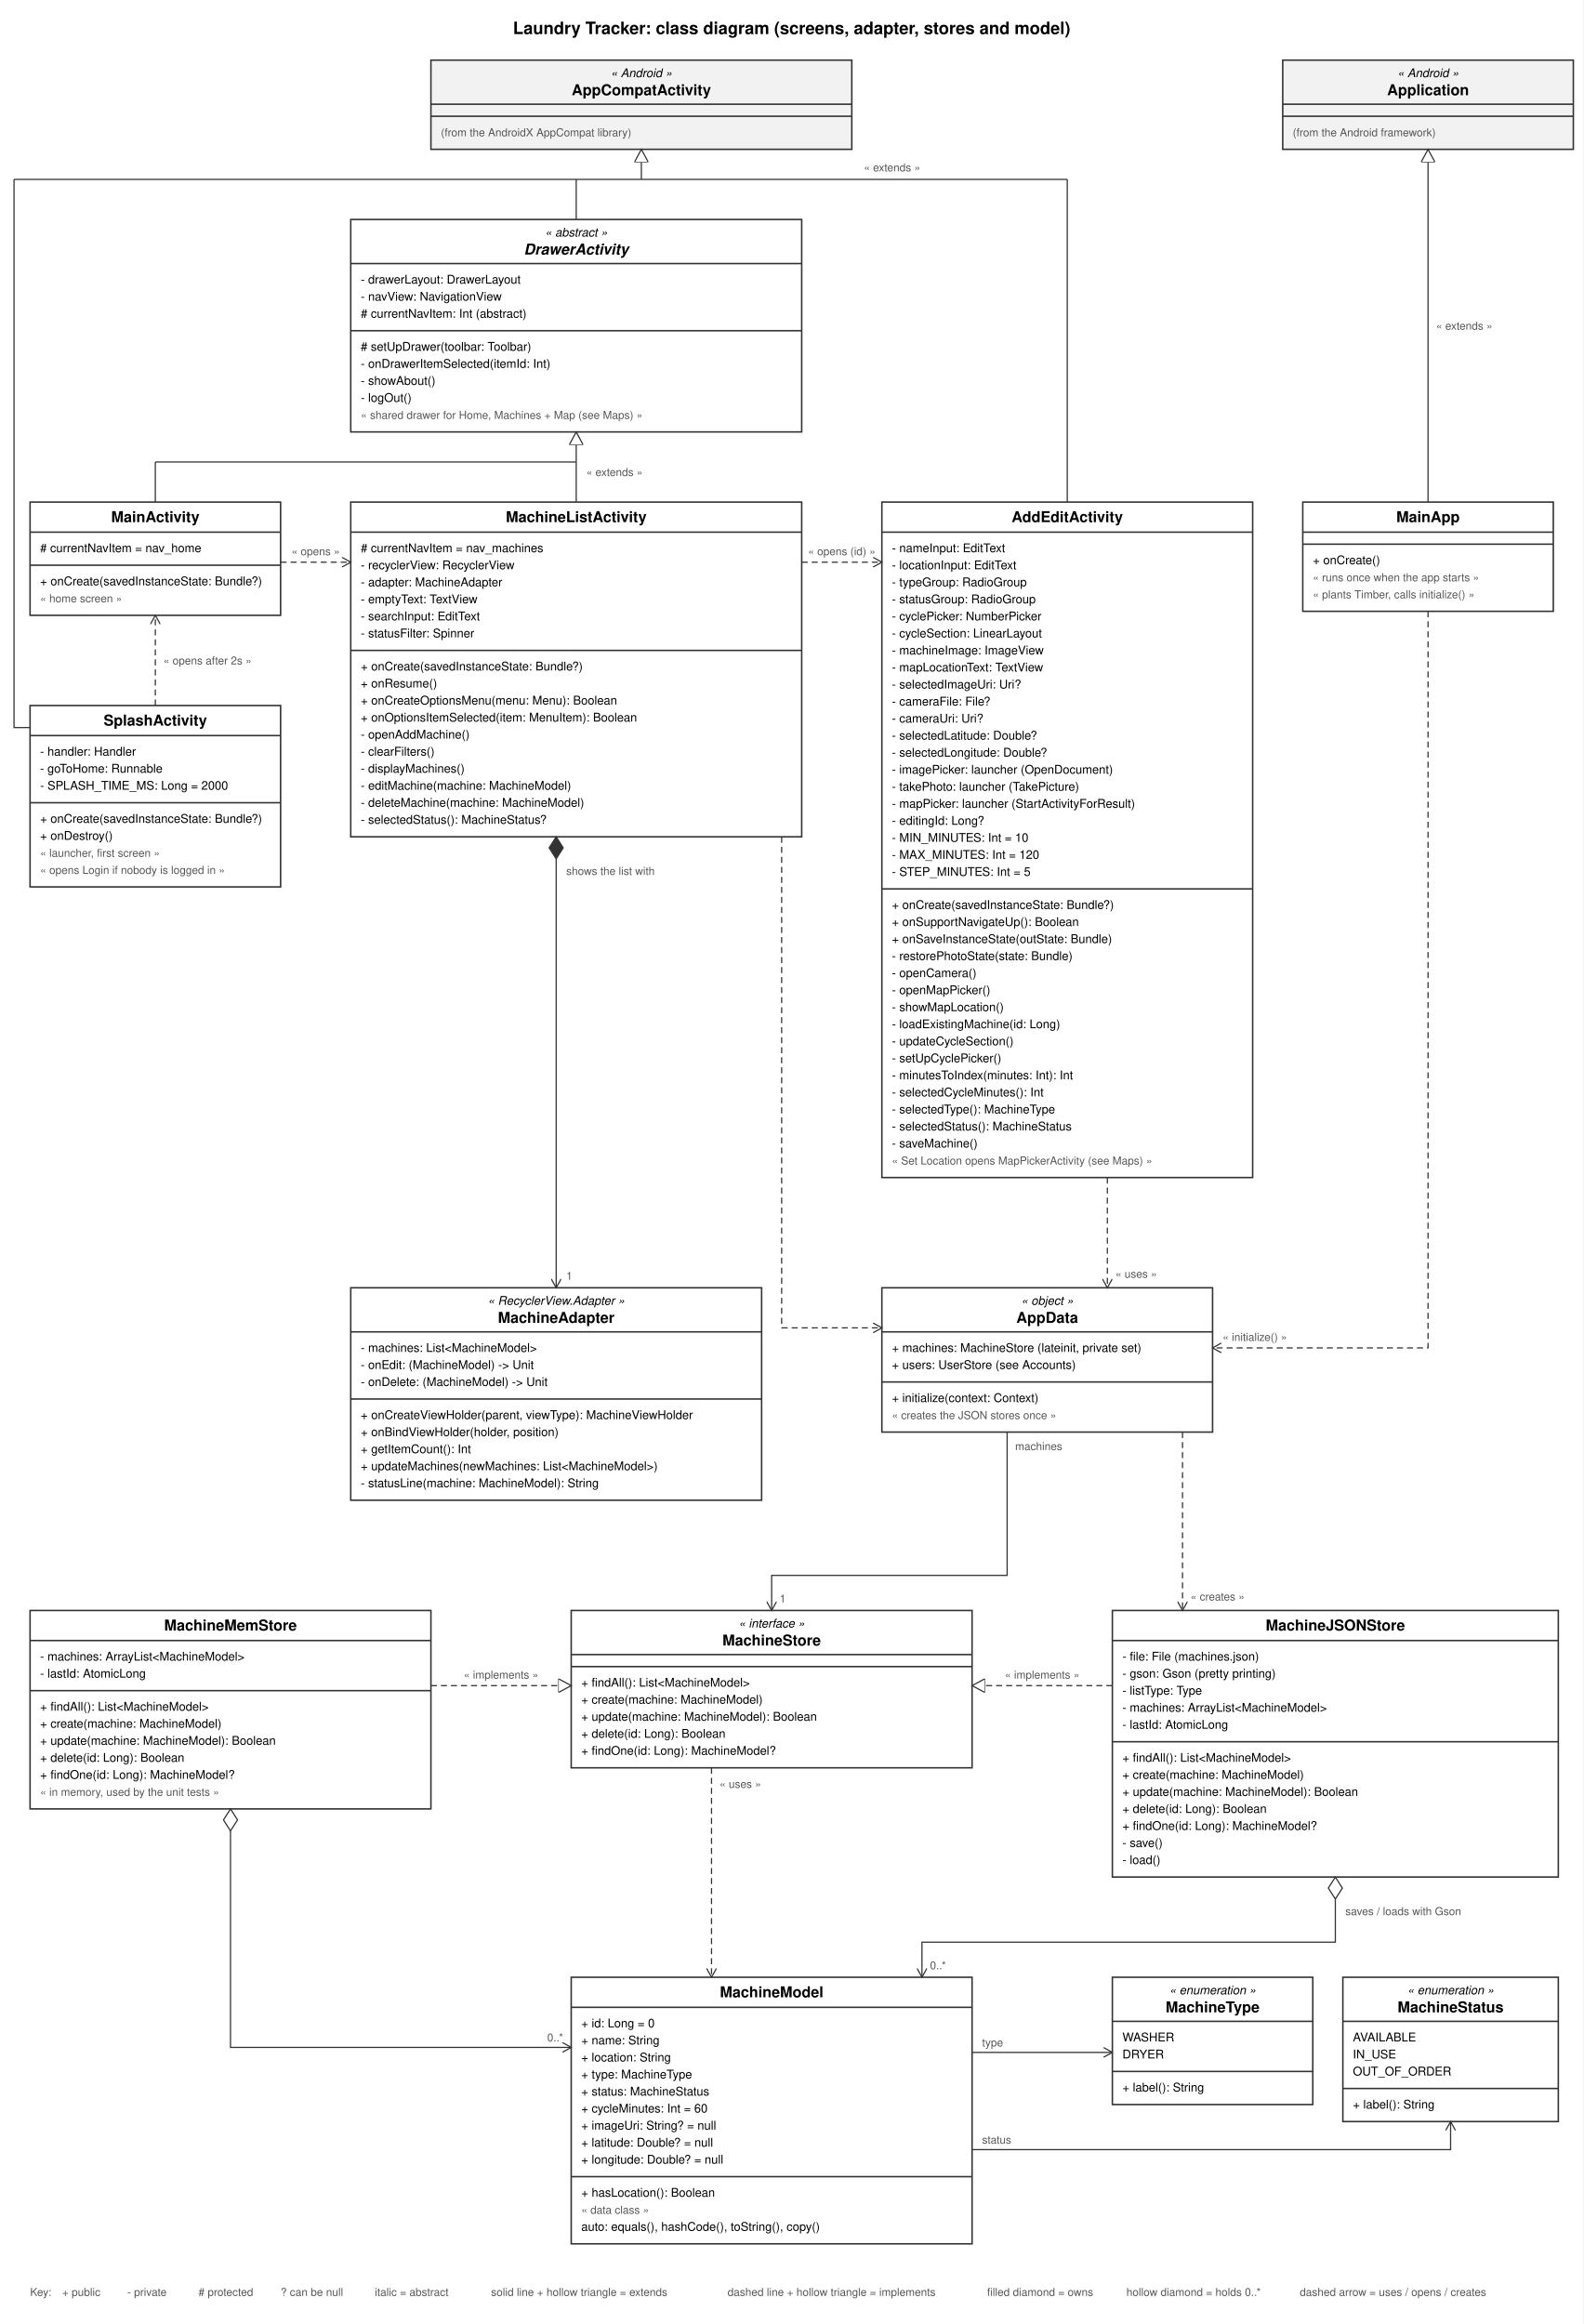
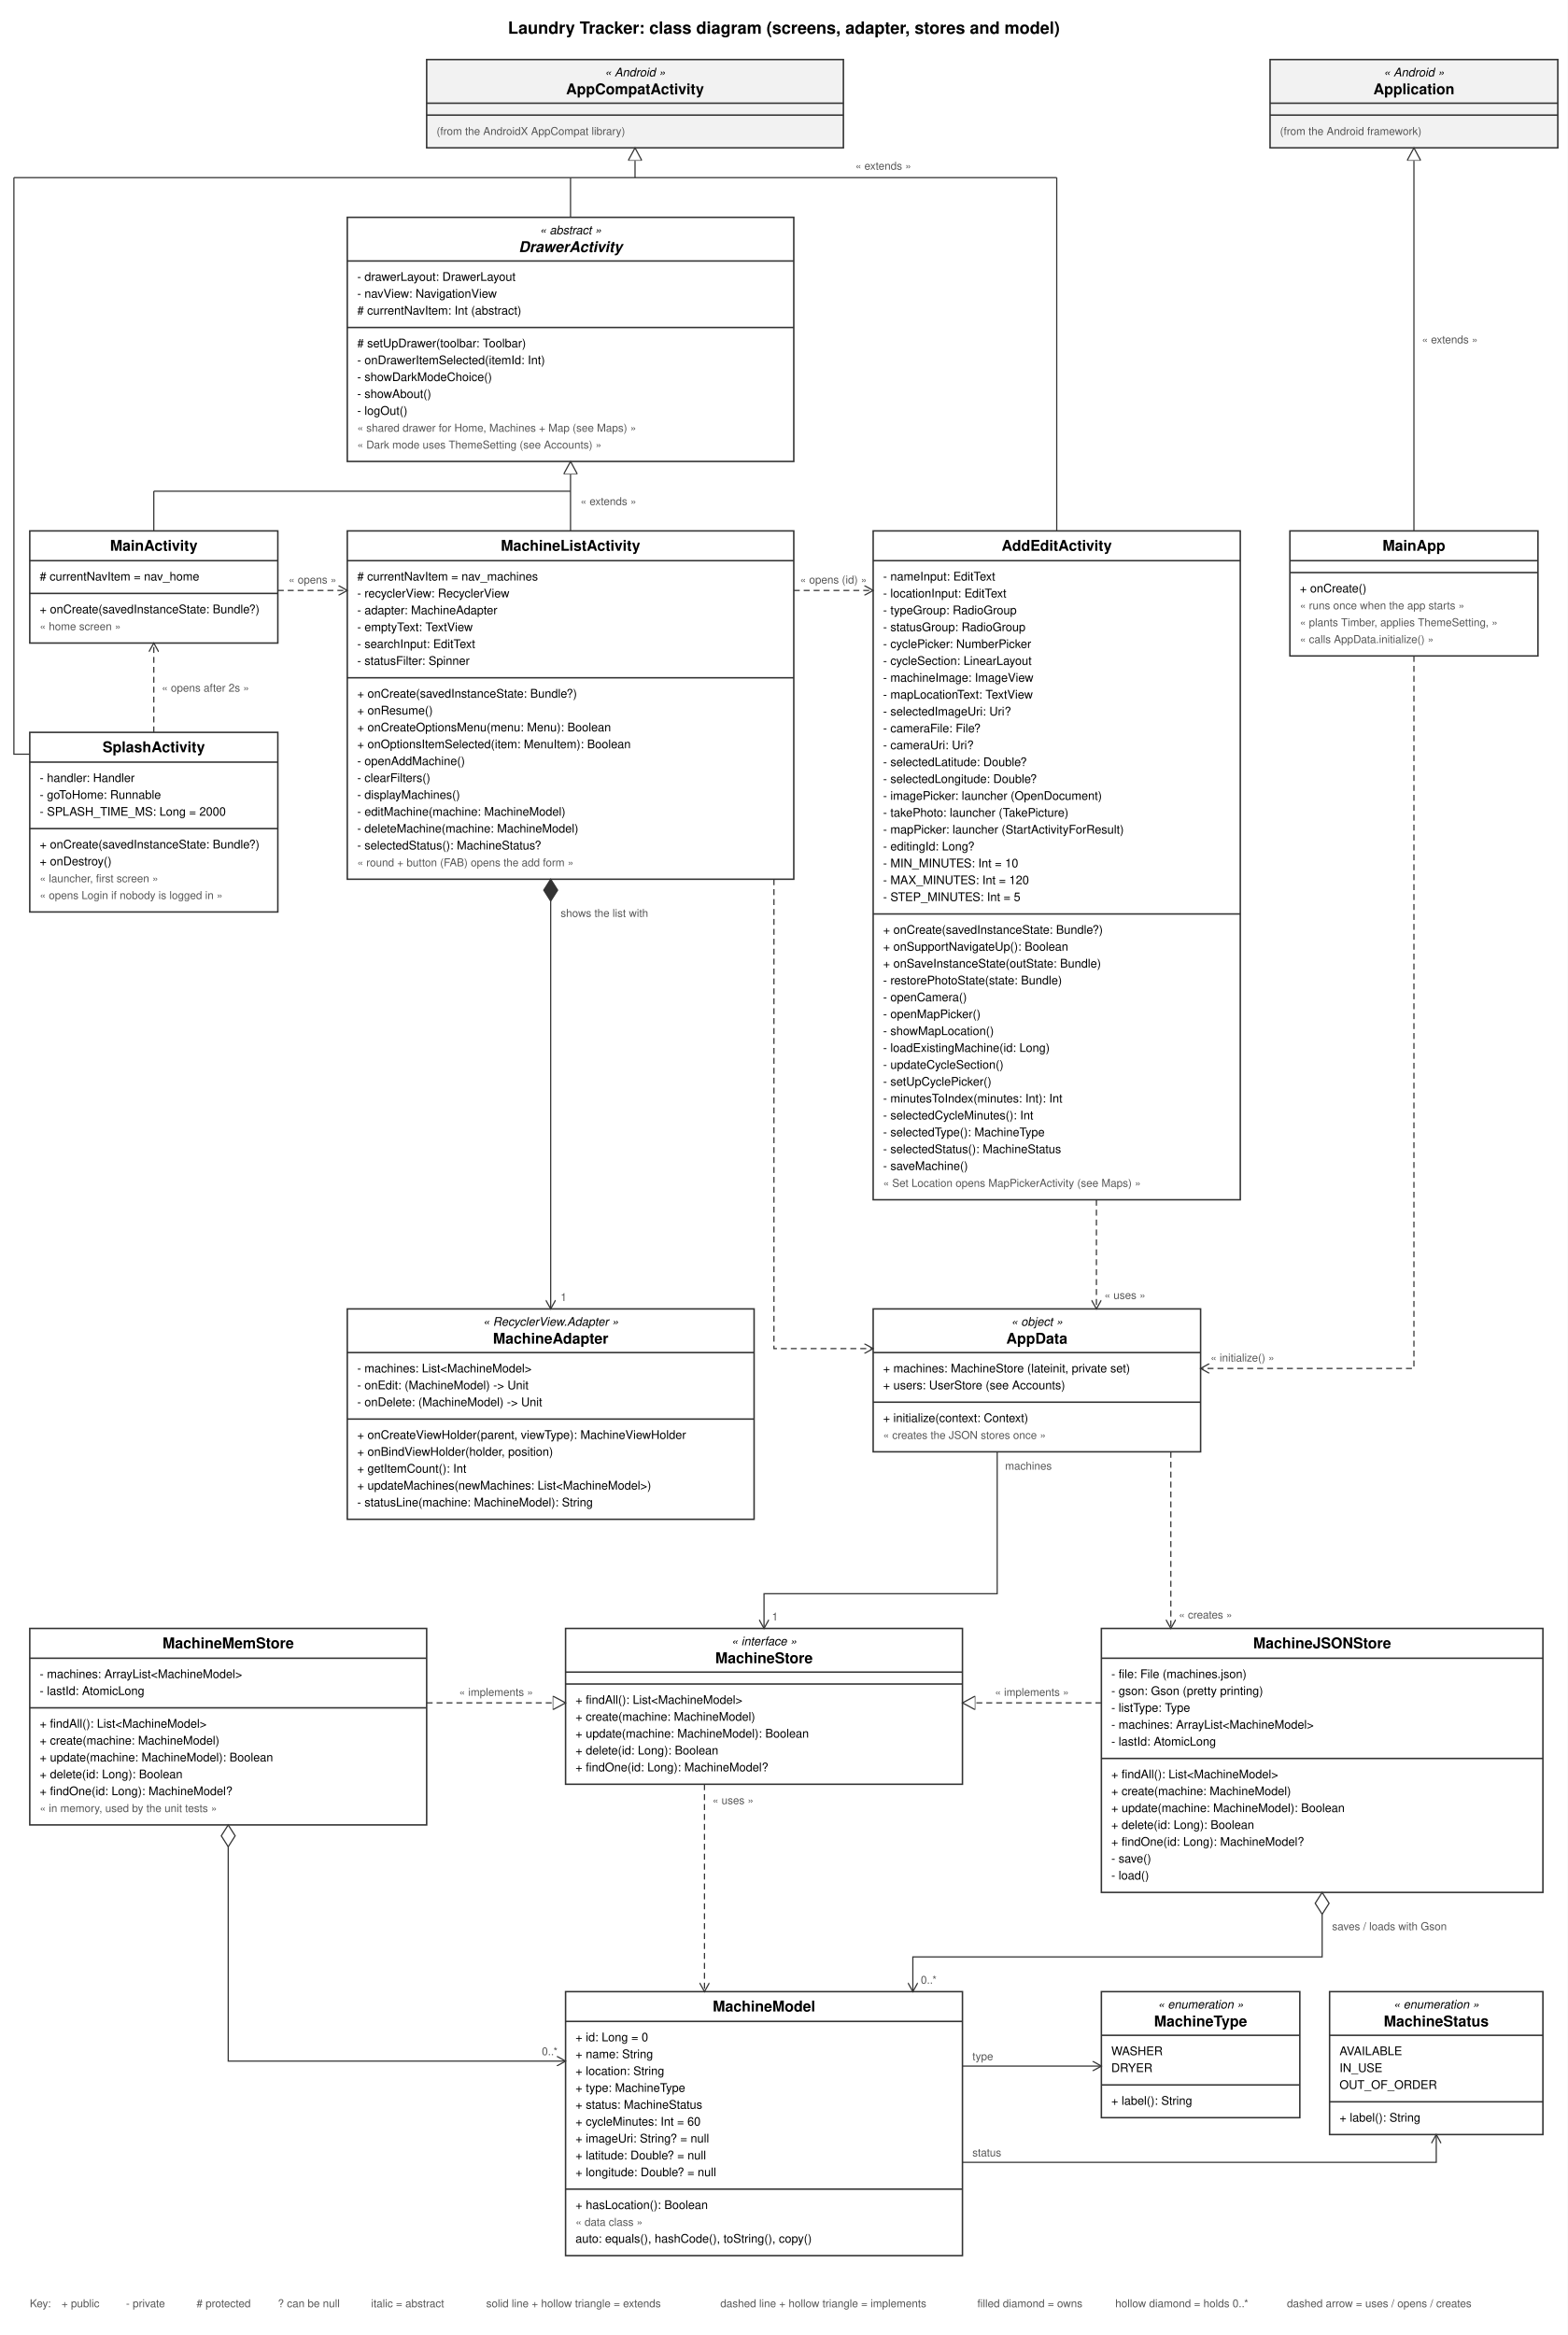
- <svg xmlns="http://www.w3.org/2000/svg" viewBox="0 0 1580 2319" font-family="Helvetica, Arial, sans-serif">
-   <rect width="1580" height="2319" fill="#ffffff" />
+ <svg xmlns="http://www.w3.org/2000/svg" viewBox="0 0 1580 2353" font-family="Helvetica, Arial, sans-serif">
+   <rect width="1580" height="2353" fill="#ffffff" />
  <defs>
    <marker id="openArrow" markerWidth="10" markerHeight="10" refX="9" refY="5" orient="auto" markerUnits="userSpaceOnUse">
      <path d="M 0 0 L 9 5 L 0 10" fill="none" stroke="#333" stroke-width="1.2" />
    </marker>
    <marker id="hollowTriangle" markerWidth="14" markerHeight="14" refX="13" refY="7" orient="auto" markerUnits="userSpaceOnUse">
      <path d="M 0 0 L 13 7 L 0 14 Z" fill="#ffffff" stroke="#333" stroke-width="1.2" />
    </marker>
  </defs>
  <text x="790.0" y="34" font-size="17" font-weight="bold" text-anchor="middle">Laundry Tracker: class diagram (screens, adapter, stores and model)</text>
  <rect x="430" y="60" width="420" height="89" fill="#f2f2f2" stroke="#333" stroke-width="1.5" />
  <line x1="430" y1="104" x2="850" y2="104" stroke="#333" stroke-width="1.5" />
  <line x1="430" y1="116" x2="850" y2="116" stroke="#333" stroke-width="1.5" />
  <text x="640.0" y="77" font-size="12" font-style="italic" text-anchor="middle">« Android »</text>
  <text x="640.0" y="95" font-size="15" font-weight="bold" text-anchor="middle">AppCompatActivity</text>
  <text x="440" y="136" font-size="11" fill="#555">(from the AndroidX AppCompat library)</text>
  <rect x="1280" y="60" width="290" height="89" fill="#f2f2f2" stroke="#333" stroke-width="1.5" />
  <line x1="1280" y1="104" x2="1570" y2="104" stroke="#333" stroke-width="1.5" />
  <line x1="1280" y1="116" x2="1570" y2="116" stroke="#333" stroke-width="1.5" />
  <text x="1425.0" y="77" font-size="12" font-style="italic" text-anchor="middle">« Android »</text>
  <text x="1425.0" y="95" font-size="15" font-weight="bold" text-anchor="middle">Application</text>
  <text x="1290" y="136" font-size="11" fill="#555">(from the Android framework)</text>
-   <rect x="350" y="219" width="450" height="212" fill="#ffffff" stroke="#333" stroke-width="1.5" />
+   <rect x="350" y="219" width="450" height="246" fill="#ffffff" stroke="#333" stroke-width="1.5" />
  <line x1="350" y1="263" x2="800" y2="263" stroke="#333" stroke-width="1.5" />
  <line x1="350" y1="330" x2="800" y2="330" stroke="#333" stroke-width="1.5" />
  <text x="575.0" y="236" font-size="12" font-style="italic" text-anchor="middle">« abstract »</text>
  <text x="575.0" y="254" font-size="15" font-weight="bold" font-style="italic" text-anchor="middle">DrawerActivity</text>
  <text x="360" y="283" font-size="12">- drawerLayout: DrawerLayout</text>
  <text x="360" y="300" font-size="12">- navView: NavigationView</text>
  <text x="360" y="317" font-size="12"># currentNavItem: Int  (abstract)</text>
  <text x="360" y="350" font-size="12"># setUpDrawer(toolbar: Toolbar)</text>
  <text x="360" y="367" font-size="12">- onDrawerItemSelected(itemId: Int)</text>
-   <text x="360" y="384" font-size="12">- showAbout()</text>
-   <text x="360" y="401" font-size="12">- logOut()</text>
-   <text x="360" y="418" font-size="11" fill="#555">« shared drawer for Home, Machines + Map (see Maps) »</text>
-   <rect x="30" y="501" width="250" height="113" fill="#ffffff" stroke="#333" stroke-width="1.5" />
-   <line x1="30" y1="531" x2="280" y2="531" stroke="#333" stroke-width="1.5" />
-   <line x1="30" y1="564" x2="280" y2="564" stroke="#333" stroke-width="1.5" />
-   <text x="155.0" y="521" font-size="15" font-weight="bold" text-anchor="middle">MainActivity</text>
-   <text x="40" y="551" font-size="12"># currentNavItem = nav_home</text>
-   <text x="40" y="584" font-size="12">+ onCreate(savedInstanceState: Bundle?)</text>
-   <text x="40" y="601" font-size="11" fill="#555">« home screen »</text>
-   <rect x="30" y="704" width="250" height="181" fill="#ffffff" stroke="#333" stroke-width="1.5" />
-   <line x1="30" y1="734" x2="280" y2="734" stroke="#333" stroke-width="1.5" />
-   <line x1="30" y1="801" x2="280" y2="801" stroke="#333" stroke-width="1.5" />
-   <text x="155.0" y="724" font-size="15" font-weight="bold" text-anchor="middle">SplashActivity</text>
-   <text x="40" y="754" font-size="12">- handler: Handler</text>
-   <text x="40" y="771" font-size="12">- goToHome: Runnable</text>
-   <text x="40" y="788" font-size="12">- SPLASH_TIME_MS: Long = 2000</text>
-   <text x="40" y="821" font-size="12">+ onCreate(savedInstanceState: Bundle?)</text>
-   <text x="40" y="838" font-size="12">+ onDestroy()</text>
-   <text x="40" y="855" font-size="11" fill="#555">« launcher, first screen »</text>
-   <text x="40" y="872" font-size="11" fill="#555">« opens Login if nobody is logged in »</text>
-   <rect x="350" y="501" width="450" height="334" fill="#ffffff" stroke="#333" stroke-width="1.5" />
-   <line x1="350" y1="531" x2="800" y2="531" stroke="#333" stroke-width="1.5" />
-   <line x1="350" y1="649" x2="800" y2="649" stroke="#333" stroke-width="1.5" />
-   <text x="575.0" y="521" font-size="15" font-weight="bold" text-anchor="middle">MachineListActivity</text>
-   <text x="360" y="551" font-size="12"># currentNavItem = nav_machines</text>
-   <text x="360" y="568" font-size="12">- recyclerView: RecyclerView</text>
-   <text x="360" y="585" font-size="12">- adapter: MachineAdapter</text>
-   <text x="360" y="602" font-size="12">- emptyText: TextView</text>
-   <text x="360" y="619" font-size="12">- searchInput: EditText</text>
-   <text x="360" y="636" font-size="12">- statusFilter: Spinner</text>
-   <text x="360" y="669" font-size="12">+ onCreate(savedInstanceState: Bundle?)</text>
-   <text x="360" y="686" font-size="12">+ onResume()</text>
-   <text x="360" y="703" font-size="12">+ onCreateOptionsMenu(menu: Menu): Boolean</text>
-   <text x="360" y="720" font-size="12">+ onOptionsItemSelected(item: MenuItem): Boolean</text>
-   <text x="360" y="737" font-size="12">- openAddMachine()</text>
-   <text x="360" y="754" font-size="12">- clearFilters()</text>
-   <text x="360" y="771" font-size="12">- displayMachines()</text>
-   <text x="360" y="788" font-size="12">- editMachine(machine: MachineModel)</text>
-   <text x="360" y="805" font-size="12">- deleteMachine(machine: MachineModel)</text>
-   <text x="360" y="822" font-size="12">- selectedStatus(): MachineStatus?</text>
-   <rect x="880" y="501" width="370" height="674" fill="#ffffff" stroke="#333" stroke-width="1.5" />
-   <line x1="880" y1="531" x2="1250" y2="531" stroke="#333" stroke-width="1.5" />
-   <line x1="880" y1="887" x2="1250" y2="887" stroke="#333" stroke-width="1.5" />
-   <text x="1065.0" y="521" font-size="15" font-weight="bold" text-anchor="middle">AddEditActivity</text>
-   <text x="890" y="551" font-size="12">- nameInput: EditText</text>
-   <text x="890" y="568" font-size="12">- locationInput: EditText</text>
-   <text x="890" y="585" font-size="12">- typeGroup: RadioGroup</text>
-   <text x="890" y="602" font-size="12">- statusGroup: RadioGroup</text>
-   <text x="890" y="619" font-size="12">- cyclePicker: NumberPicker</text>
-   <text x="890" y="636" font-size="12">- cycleSection: LinearLayout</text>
-   <text x="890" y="653" font-size="12">- machineImage: ImageView</text>
-   <text x="890" y="670" font-size="12">- mapLocationText: TextView</text>
-   <text x="890" y="687" font-size="12">- selectedImageUri: Uri?</text>
-   <text x="890" y="704" font-size="12">- cameraFile: File?</text>
-   <text x="890" y="721" font-size="12">- cameraUri: Uri?</text>
-   <text x="890" y="738" font-size="12">- selectedLatitude: Double?</text>
-   <text x="890" y="755" font-size="12">- selectedLongitude: Double?</text>
-   <text x="890" y="772" font-size="12">- imagePicker: launcher (OpenDocument)</text>
-   <text x="890" y="789" font-size="12">- takePhoto: launcher (TakePicture)</text>
-   <text x="890" y="806" font-size="12">- mapPicker: launcher (StartActivityForResult)</text>
-   <text x="890" y="823" font-size="12">- editingId: Long?</text>
-   <text x="890" y="840" font-size="12">- MIN_MINUTES: Int = 10</text>
-   <text x="890" y="857" font-size="12">- MAX_MINUTES: Int = 120</text>
-   <text x="890" y="874" font-size="12">- STEP_MINUTES: Int = 5</text>
-   <text x="890" y="907" font-size="12">+ onCreate(savedInstanceState: Bundle?)</text>
-   <text x="890" y="924" font-size="12">+ onSupportNavigateUp(): Boolean</text>
-   <text x="890" y="941" font-size="12">+ onSaveInstanceState(outState: Bundle)</text>
-   <text x="890" y="958" font-size="12">- restorePhotoState(state: Bundle)</text>
-   <text x="890" y="975" font-size="12">- openCamera()</text>
-   <text x="890" y="992" font-size="12">- openMapPicker()</text>
-   <text x="890" y="1009" font-size="12">- showMapLocation()</text>
-   <text x="890" y="1026" font-size="12">- loadExistingMachine(id: Long)</text>
-   <text x="890" y="1043" font-size="12">- updateCycleSection()</text>
-   <text x="890" y="1060" font-size="12">- setUpCyclePicker()</text>
-   <text x="890" y="1077" font-size="12">- minutesToIndex(minutes: Int): Int</text>
-   <text x="890" y="1094" font-size="12">- selectedCycleMinutes(): Int</text>
-   <text x="890" y="1111" font-size="12">- selectedType(): MachineType</text>
-   <text x="890" y="1128" font-size="12">- selectedStatus(): MachineStatus</text>
-   <text x="890" y="1145" font-size="12">- saveMachine()</text>
-   <text x="890" y="1162" font-size="11" fill="#555">« Set Location opens MapPickerActivity (see Maps) »</text>
-   <rect x="1300" y="501" width="250" height="109" fill="#ffffff" stroke="#333" stroke-width="1.5" />
-   <line x1="1300" y1="531" x2="1550" y2="531" stroke="#333" stroke-width="1.5" />
-   <line x1="1300" y1="543" x2="1550" y2="543" stroke="#333" stroke-width="1.5" />
-   <text x="1425.0" y="521" font-size="15" font-weight="bold" text-anchor="middle">MainApp</text>
-   <text x="1310" y="563" font-size="12">+ onCreate()</text>
-   <text x="1310" y="580" font-size="11" fill="#555">« runs once when the app starts »</text>
-   <text x="1310" y="597" font-size="11" fill="#555">« plants Timber, calls initialize() »</text>
-   <rect x="350" y="1285" width="410" height="212" fill="#ffffff" stroke="#333" stroke-width="1.5" />
-   <line x1="350" y1="1329" x2="760" y2="1329" stroke="#333" stroke-width="1.5" />
-   <line x1="350" y1="1396" x2="760" y2="1396" stroke="#333" stroke-width="1.5" />
-   <text x="555.0" y="1302" font-size="12" font-style="italic" text-anchor="middle">« RecyclerView.Adapter »</text>
-   <text x="555.0" y="1320" font-size="15" font-weight="bold" text-anchor="middle">MachineAdapter</text>
-   <text x="360" y="1349" font-size="12">- machines: List&lt;MachineModel&gt;</text>
-   <text x="360" y="1366" font-size="12">- onEdit: (MachineModel) -&gt; Unit</text>
-   <text x="360" y="1383" font-size="12">- onDelete: (MachineModel) -&gt; Unit</text>
-   <text x="360" y="1416" font-size="12">+ onCreateViewHolder(parent, viewType): MachineViewHolder</text>
-   <text x="360" y="1433" font-size="12">+ onBindViewHolder(holder, position)</text>
-   <text x="360" y="1450" font-size="12">+ getItemCount(): Int</text>
-   <text x="360" y="1467" font-size="12">+ updateMachines(newMachines: List&lt;MachineModel&gt;)</text>
-   <text x="360" y="1484" font-size="12">- statusLine(machine: MachineModel): String</text>
-   <rect x="880" y="1285" width="330" height="144" fill="#ffffff" stroke="#333" stroke-width="1.5" />
-   <line x1="880" y1="1329" x2="1210" y2="1329" stroke="#333" stroke-width="1.5" />
-   <line x1="880" y1="1379" x2="1210" y2="1379" stroke="#333" stroke-width="1.5" />
-   <text x="1045.0" y="1302" font-size="12" font-style="italic" text-anchor="middle">« object »</text>
-   <text x="1045.0" y="1320" font-size="15" font-weight="bold" text-anchor="middle">AppData</text>
-   <text x="890" y="1349" font-size="12">+ machines: MachineStore  (lateinit, private set)</text>
-   <text x="890" y="1366" font-size="12">+ users: UserStore  (see Accounts)</text>
-   <text x="890" y="1399" font-size="12">+ initialize(context: Context)</text>
-   <text x="890" y="1416" font-size="11" fill="#555">« creates the JSON stores once »</text>
-   <rect x="30" y="1607" width="400" height="198" fill="#ffffff" stroke="#333" stroke-width="1.5" />
-   <line x1="30" y1="1637" x2="430" y2="1637" stroke="#333" stroke-width="1.5" />
-   <line x1="30" y1="1687" x2="430" y2="1687" stroke="#333" stroke-width="1.5" />
-   <text x="230.0" y="1627" font-size="15" font-weight="bold" text-anchor="middle">MachineMemStore</text>
-   <text x="40" y="1657" font-size="12">- machines: ArrayList&lt;MachineModel&gt;</text>
-   <text x="40" y="1674" font-size="12">- lastId: AtomicLong</text>
-   <text x="40" y="1707" font-size="12">+ findAll(): List&lt;MachineModel&gt;</text>
-   <text x="40" y="1724" font-size="12">+ create(machine: MachineModel)</text>
-   <text x="40" y="1741" font-size="12">+ update(machine: MachineModel): Boolean</text>
-   <text x="40" y="1758" font-size="12">+ delete(id: Long): Boolean</text>
-   <text x="40" y="1775" font-size="12">+ findOne(id: Long): MachineModel?</text>
-   <text x="40" y="1792" font-size="11" fill="#555">« in memory, used by the unit tests »</text>
-   <rect x="570" y="1607" width="400" height="157" fill="#ffffff" stroke="#333" stroke-width="1.5" />
-   <line x1="570" y1="1651" x2="970" y2="1651" stroke="#333" stroke-width="1.5" />
-   <line x1="570" y1="1663" x2="970" y2="1663" stroke="#333" stroke-width="1.5" />
-   <text x="770.0" y="1624" font-size="12" font-style="italic" text-anchor="middle">« interface »</text>
-   <text x="770.0" y="1642" font-size="15" font-weight="bold" text-anchor="middle">MachineStore</text>
-   <text x="580" y="1683" font-size="12">+ findAll(): List&lt;MachineModel&gt;</text>
-   <text x="580" y="1700" font-size="12">+ create(machine: MachineModel)</text>
-   <text x="580" y="1717" font-size="12">+ update(machine: MachineModel): Boolean</text>
-   <text x="580" y="1734" font-size="12">+ delete(id: Long): Boolean</text>
-   <text x="580" y="1751" font-size="12">+ findOne(id: Long): MachineModel?</text>
-   <rect x="1110" y="1607" width="445" height="266" fill="#ffffff" stroke="#333" stroke-width="1.5" />
-   <line x1="1110" y1="1637" x2="1555" y2="1637" stroke="#333" stroke-width="1.5" />
-   <line x1="1110" y1="1738" x2="1555" y2="1738" stroke="#333" stroke-width="1.5" />
-   <text x="1332.5" y="1627" font-size="15" font-weight="bold" text-anchor="middle">MachineJSONStore</text>
-   <text x="1120" y="1657" font-size="12">- file: File  (machines.json)</text>
-   <text x="1120" y="1674" font-size="12">- gson: Gson  (pretty printing)</text>
-   <text x="1120" y="1691" font-size="12">- listType: Type</text>
-   <text x="1120" y="1708" font-size="12">- machines: ArrayList&lt;MachineModel&gt;</text>
-   <text x="1120" y="1725" font-size="12">- lastId: AtomicLong</text>
-   <text x="1120" y="1758" font-size="12">+ findAll(): List&lt;MachineModel&gt;</text>
-   <text x="1120" y="1775" font-size="12">+ create(machine: MachineModel)</text>
-   <text x="1120" y="1792" font-size="12">+ update(machine: MachineModel): Boolean</text>
-   <text x="1120" y="1809" font-size="12">+ delete(id: Long): Boolean</text>
-   <text x="1120" y="1826" font-size="12">+ findOne(id: Long): MachineModel?</text>
-   <text x="1120" y="1843" font-size="12">- save()</text>
-   <text x="1120" y="1860" font-size="12">- load()</text>
-   <rect x="570" y="1973" width="400" height="266" fill="#ffffff" stroke="#333" stroke-width="1.5" />
-   <line x1="570" y1="2003" x2="970" y2="2003" stroke="#333" stroke-width="1.5" />
-   <line x1="570" y1="2172" x2="970" y2="2172" stroke="#333" stroke-width="1.5" />
-   <text x="770.0" y="1993" font-size="15" font-weight="bold" text-anchor="middle">MachineModel</text>
-   <text x="580" y="2023" font-size="12">+ id: Long = 0</text>
-   <text x="580" y="2040" font-size="12">+ name: String</text>
-   <text x="580" y="2057" font-size="12">+ location: String</text>
-   <text x="580" y="2074" font-size="12">+ type: MachineType</text>
-   <text x="580" y="2091" font-size="12">+ status: MachineStatus</text>
-   <text x="580" y="2108" font-size="12">+ cycleMinutes: Int = 60</text>
-   <text x="580" y="2125" font-size="12">+ imageUri: String? = null</text>
-   <text x="580" y="2142" font-size="12">+ latitude: Double? = null</text>
-   <text x="580" y="2159" font-size="12">+ longitude: Double? = null</text>
-   <text x="580" y="2192" font-size="12">+ hasLocation(): Boolean</text>
-   <text x="580" y="2209" font-size="11" fill="#555">« data class »</text>
-   <text x="580" y="2226" font-size="12">auto: equals(), hashCode(), toString(), copy()</text>
-   <rect x="1110" y="1973" width="200" height="127" fill="#ffffff" stroke="#333" stroke-width="1.5" />
-   <line x1="1110" y1="2017" x2="1310" y2="2017" stroke="#333" stroke-width="1.5" />
-   <line x1="1110" y1="2067" x2="1310" y2="2067" stroke="#333" stroke-width="1.5" />
-   <text x="1210.0" y="1990" font-size="12" font-style="italic" text-anchor="middle">« enumeration »</text>
-   <text x="1210.0" y="2008" font-size="15" font-weight="bold" text-anchor="middle">MachineType</text>
-   <text x="1120" y="2037" font-size="12">WASHER</text>
-   <text x="1120" y="2054" font-size="12">DRYER</text>
-   <text x="1120" y="2087" font-size="12">+ label(): String</text>
-   <rect x="1340" y="1973" width="215" height="144" fill="#ffffff" stroke="#333" stroke-width="1.5" />
-   <line x1="1340" y1="2017" x2="1555" y2="2017" stroke="#333" stroke-width="1.5" />
-   <line x1="1340" y1="2084" x2="1555" y2="2084" stroke="#333" stroke-width="1.5" />
-   <text x="1447.5" y="1990" font-size="12" font-style="italic" text-anchor="middle">« enumeration »</text>
-   <text x="1447.5" y="2008" font-size="15" font-weight="bold" text-anchor="middle">MachineStatus</text>
-   <text x="1350" y="2037" font-size="12">AVAILABLE</text>
-   <text x="1350" y="2054" font-size="12">IN_USE</text>
-   <text x="1350" y="2071" font-size="12">OUT_OF_ORDER</text>
-   <text x="1350" y="2104" font-size="12">+ label(): String</text>
+   <text x="360" y="384" font-size="12">- showDarkModeChoice()</text>
+   <text x="360" y="401" font-size="12">- showAbout()</text>
+   <text x="360" y="418" font-size="12">- logOut()</text>
+   <text x="360" y="435" font-size="11" fill="#555">« shared drawer for Home, Machines + Map (see Maps) »</text>
+   <text x="360" y="452" font-size="11" fill="#555">« Dark mode uses ThemeSetting (see Accounts) »</text>
+   <rect x="30" y="535" width="250" height="113" fill="#ffffff" stroke="#333" stroke-width="1.5" />
+   <line x1="30" y1="565" x2="280" y2="565" stroke="#333" stroke-width="1.5" />
+   <line x1="30" y1="598" x2="280" y2="598" stroke="#333" stroke-width="1.5" />
+   <text x="155.0" y="555" font-size="15" font-weight="bold" text-anchor="middle">MainActivity</text>
+   <text x="40" y="585" font-size="12"># currentNavItem = nav_home</text>
+   <text x="40" y="618" font-size="12">+ onCreate(savedInstanceState: Bundle?)</text>
+   <text x="40" y="635" font-size="11" fill="#555">« home screen »</text>
+   <rect x="30" y="738" width="250" height="181" fill="#ffffff" stroke="#333" stroke-width="1.5" />
+   <line x1="30" y1="768" x2="280" y2="768" stroke="#333" stroke-width="1.5" />
+   <line x1="30" y1="835" x2="280" y2="835" stroke="#333" stroke-width="1.5" />
+   <text x="155.0" y="758" font-size="15" font-weight="bold" text-anchor="middle">SplashActivity</text>
+   <text x="40" y="788" font-size="12">- handler: Handler</text>
+   <text x="40" y="805" font-size="12">- goToHome: Runnable</text>
+   <text x="40" y="822" font-size="12">- SPLASH_TIME_MS: Long = 2000</text>
+   <text x="40" y="855" font-size="12">+ onCreate(savedInstanceState: Bundle?)</text>
+   <text x="40" y="872" font-size="12">+ onDestroy()</text>
+   <text x="40" y="889" font-size="11" fill="#555">« launcher, first screen »</text>
+   <text x="40" y="906" font-size="11" fill="#555">« opens Login if nobody is logged in »</text>
+   <rect x="350" y="535" width="450" height="351" fill="#ffffff" stroke="#333" stroke-width="1.5" />
+   <line x1="350" y1="565" x2="800" y2="565" stroke="#333" stroke-width="1.5" />
+   <line x1="350" y1="683" x2="800" y2="683" stroke="#333" stroke-width="1.5" />
+   <text x="575.0" y="555" font-size="15" font-weight="bold" text-anchor="middle">MachineListActivity</text>
+   <text x="360" y="585" font-size="12"># currentNavItem = nav_machines</text>
+   <text x="360" y="602" font-size="12">- recyclerView: RecyclerView</text>
+   <text x="360" y="619" font-size="12">- adapter: MachineAdapter</text>
+   <text x="360" y="636" font-size="12">- emptyText: TextView</text>
+   <text x="360" y="653" font-size="12">- searchInput: EditText</text>
+   <text x="360" y="670" font-size="12">- statusFilter: Spinner</text>
+   <text x="360" y="703" font-size="12">+ onCreate(savedInstanceState: Bundle?)</text>
+   <text x="360" y="720" font-size="12">+ onResume()</text>
+   <text x="360" y="737" font-size="12">+ onCreateOptionsMenu(menu: Menu): Boolean</text>
+   <text x="360" y="754" font-size="12">+ onOptionsItemSelected(item: MenuItem): Boolean</text>
+   <text x="360" y="771" font-size="12">- openAddMachine()</text>
+   <text x="360" y="788" font-size="12">- clearFilters()</text>
+   <text x="360" y="805" font-size="12">- displayMachines()</text>
+   <text x="360" y="822" font-size="12">- editMachine(machine: MachineModel)</text>
+   <text x="360" y="839" font-size="12">- deleteMachine(machine: MachineModel)</text>
+   <text x="360" y="856" font-size="12">- selectedStatus(): MachineStatus?</text>
+   <text x="360" y="873" font-size="11" fill="#555">« round + button (FAB) opens the add form »</text>
+   <rect x="880" y="535" width="370" height="674" fill="#ffffff" stroke="#333" stroke-width="1.5" />
+   <line x1="880" y1="565" x2="1250" y2="565" stroke="#333" stroke-width="1.5" />
+   <line x1="880" y1="921" x2="1250" y2="921" stroke="#333" stroke-width="1.5" />
+   <text x="1065.0" y="555" font-size="15" font-weight="bold" text-anchor="middle">AddEditActivity</text>
+   <text x="890" y="585" font-size="12">- nameInput: EditText</text>
+   <text x="890" y="602" font-size="12">- locationInput: EditText</text>
+   <text x="890" y="619" font-size="12">- typeGroup: RadioGroup</text>
+   <text x="890" y="636" font-size="12">- statusGroup: RadioGroup</text>
+   <text x="890" y="653" font-size="12">- cyclePicker: NumberPicker</text>
+   <text x="890" y="670" font-size="12">- cycleSection: LinearLayout</text>
+   <text x="890" y="687" font-size="12">- machineImage: ImageView</text>
+   <text x="890" y="704" font-size="12">- mapLocationText: TextView</text>
+   <text x="890" y="721" font-size="12">- selectedImageUri: Uri?</text>
+   <text x="890" y="738" font-size="12">- cameraFile: File?</text>
+   <text x="890" y="755" font-size="12">- cameraUri: Uri?</text>
+   <text x="890" y="772" font-size="12">- selectedLatitude: Double?</text>
+   <text x="890" y="789" font-size="12">- selectedLongitude: Double?</text>
+   <text x="890" y="806" font-size="12">- imagePicker: launcher (OpenDocument)</text>
+   <text x="890" y="823" font-size="12">- takePhoto: launcher (TakePicture)</text>
+   <text x="890" y="840" font-size="12">- mapPicker: launcher (StartActivityForResult)</text>
+   <text x="890" y="857" font-size="12">- editingId: Long?</text>
+   <text x="890" y="874" font-size="12">- MIN_MINUTES: Int = 10</text>
+   <text x="890" y="891" font-size="12">- MAX_MINUTES: Int = 120</text>
+   <text x="890" y="908" font-size="12">- STEP_MINUTES: Int = 5</text>
+   <text x="890" y="941" font-size="12">+ onCreate(savedInstanceState: Bundle?)</text>
+   <text x="890" y="958" font-size="12">+ onSupportNavigateUp(): Boolean</text>
+   <text x="890" y="975" font-size="12">+ onSaveInstanceState(outState: Bundle)</text>
+   <text x="890" y="992" font-size="12">- restorePhotoState(state: Bundle)</text>
+   <text x="890" y="1009" font-size="12">- openCamera()</text>
+   <text x="890" y="1026" font-size="12">- openMapPicker()</text>
+   <text x="890" y="1043" font-size="12">- showMapLocation()</text>
+   <text x="890" y="1060" font-size="12">- loadExistingMachine(id: Long)</text>
+   <text x="890" y="1077" font-size="12">- updateCycleSection()</text>
+   <text x="890" y="1094" font-size="12">- setUpCyclePicker()</text>
+   <text x="890" y="1111" font-size="12">- minutesToIndex(minutes: Int): Int</text>
+   <text x="890" y="1128" font-size="12">- selectedCycleMinutes(): Int</text>
+   <text x="890" y="1145" font-size="12">- selectedType(): MachineType</text>
+   <text x="890" y="1162" font-size="12">- selectedStatus(): MachineStatus</text>
+   <text x="890" y="1179" font-size="12">- saveMachine()</text>
+   <text x="890" y="1196" font-size="11" fill="#555">« Set Location opens MapPickerActivity (see Maps) »</text>
+   <rect x="1300" y="535" width="250" height="126" fill="#ffffff" stroke="#333" stroke-width="1.5" />
+   <line x1="1300" y1="565" x2="1550" y2="565" stroke="#333" stroke-width="1.5" />
+   <line x1="1300" y1="577" x2="1550" y2="577" stroke="#333" stroke-width="1.5" />
+   <text x="1425.0" y="555" font-size="15" font-weight="bold" text-anchor="middle">MainApp</text>
+   <text x="1310" y="597" font-size="12">+ onCreate()</text>
+   <text x="1310" y="614" font-size="11" fill="#555">« runs once when the app starts »</text>
+   <text x="1310" y="631" font-size="11" fill="#555">« plants Timber, applies ThemeSetting, »</text>
+   <text x="1310" y="648" font-size="11" fill="#555">« calls AppData.initialize() »</text>
+   <rect x="350" y="1319" width="410" height="212" fill="#ffffff" stroke="#333" stroke-width="1.5" />
+   <line x1="350" y1="1363" x2="760" y2="1363" stroke="#333" stroke-width="1.5" />
+   <line x1="350" y1="1430" x2="760" y2="1430" stroke="#333" stroke-width="1.5" />
+   <text x="555.0" y="1336" font-size="12" font-style="italic" text-anchor="middle">« RecyclerView.Adapter »</text>
+   <text x="555.0" y="1354" font-size="15" font-weight="bold" text-anchor="middle">MachineAdapter</text>
+   <text x="360" y="1383" font-size="12">- machines: List&lt;MachineModel&gt;</text>
+   <text x="360" y="1400" font-size="12">- onEdit: (MachineModel) -&gt; Unit</text>
+   <text x="360" y="1417" font-size="12">- onDelete: (MachineModel) -&gt; Unit</text>
+   <text x="360" y="1450" font-size="12">+ onCreateViewHolder(parent, viewType): MachineViewHolder</text>
+   <text x="360" y="1467" font-size="12">+ onBindViewHolder(holder, position)</text>
+   <text x="360" y="1484" font-size="12">+ getItemCount(): Int</text>
+   <text x="360" y="1501" font-size="12">+ updateMachines(newMachines: List&lt;MachineModel&gt;)</text>
+   <text x="360" y="1518" font-size="12">- statusLine(machine: MachineModel): String</text>
+   <rect x="880" y="1319" width="330" height="144" fill="#ffffff" stroke="#333" stroke-width="1.5" />
+   <line x1="880" y1="1363" x2="1210" y2="1363" stroke="#333" stroke-width="1.5" />
+   <line x1="880" y1="1413" x2="1210" y2="1413" stroke="#333" stroke-width="1.5" />
+   <text x="1045.0" y="1336" font-size="12" font-style="italic" text-anchor="middle">« object »</text>
+   <text x="1045.0" y="1354" font-size="15" font-weight="bold" text-anchor="middle">AppData</text>
+   <text x="890" y="1383" font-size="12">+ machines: MachineStore  (lateinit, private set)</text>
+   <text x="890" y="1400" font-size="12">+ users: UserStore  (see Accounts)</text>
+   <text x="890" y="1433" font-size="12">+ initialize(context: Context)</text>
+   <text x="890" y="1450" font-size="11" fill="#555">« creates the JSON stores once »</text>
+   <rect x="30" y="1641" width="400" height="198" fill="#ffffff" stroke="#333" stroke-width="1.5" />
+   <line x1="30" y1="1671" x2="430" y2="1671" stroke="#333" stroke-width="1.5" />
+   <line x1="30" y1="1721" x2="430" y2="1721" stroke="#333" stroke-width="1.5" />
+   <text x="230.0" y="1661" font-size="15" font-weight="bold" text-anchor="middle">MachineMemStore</text>
+   <text x="40" y="1691" font-size="12">- machines: ArrayList&lt;MachineModel&gt;</text>
+   <text x="40" y="1708" font-size="12">- lastId: AtomicLong</text>
+   <text x="40" y="1741" font-size="12">+ findAll(): List&lt;MachineModel&gt;</text>
+   <text x="40" y="1758" font-size="12">+ create(machine: MachineModel)</text>
+   <text x="40" y="1775" font-size="12">+ update(machine: MachineModel): Boolean</text>
+   <text x="40" y="1792" font-size="12">+ delete(id: Long): Boolean</text>
+   <text x="40" y="1809" font-size="12">+ findOne(id: Long): MachineModel?</text>
+   <text x="40" y="1826" font-size="11" fill="#555">« in memory, used by the unit tests »</text>
+   <rect x="570" y="1641" width="400" height="157" fill="#ffffff" stroke="#333" stroke-width="1.5" />
+   <line x1="570" y1="1685" x2="970" y2="1685" stroke="#333" stroke-width="1.5" />
+   <line x1="570" y1="1697" x2="970" y2="1697" stroke="#333" stroke-width="1.5" />
+   <text x="770.0" y="1658" font-size="12" font-style="italic" text-anchor="middle">« interface »</text>
+   <text x="770.0" y="1676" font-size="15" font-weight="bold" text-anchor="middle">MachineStore</text>
+   <text x="580" y="1717" font-size="12">+ findAll(): List&lt;MachineModel&gt;</text>
+   <text x="580" y="1734" font-size="12">+ create(machine: MachineModel)</text>
+   <text x="580" y="1751" font-size="12">+ update(machine: MachineModel): Boolean</text>
+   <text x="580" y="1768" font-size="12">+ delete(id: Long): Boolean</text>
+   <text x="580" y="1785" font-size="12">+ findOne(id: Long): MachineModel?</text>
+   <rect x="1110" y="1641" width="445" height="266" fill="#ffffff" stroke="#333" stroke-width="1.5" />
+   <line x1="1110" y1="1671" x2="1555" y2="1671" stroke="#333" stroke-width="1.5" />
+   <line x1="1110" y1="1772" x2="1555" y2="1772" stroke="#333" stroke-width="1.5" />
+   <text x="1332.5" y="1661" font-size="15" font-weight="bold" text-anchor="middle">MachineJSONStore</text>
+   <text x="1120" y="1691" font-size="12">- file: File  (machines.json)</text>
+   <text x="1120" y="1708" font-size="12">- gson: Gson  (pretty printing)</text>
+   <text x="1120" y="1725" font-size="12">- listType: Type</text>
+   <text x="1120" y="1742" font-size="12">- machines: ArrayList&lt;MachineModel&gt;</text>
+   <text x="1120" y="1759" font-size="12">- lastId: AtomicLong</text>
+   <text x="1120" y="1792" font-size="12">+ findAll(): List&lt;MachineModel&gt;</text>
+   <text x="1120" y="1809" font-size="12">+ create(machine: MachineModel)</text>
+   <text x="1120" y="1826" font-size="12">+ update(machine: MachineModel): Boolean</text>
+   <text x="1120" y="1843" font-size="12">+ delete(id: Long): Boolean</text>
+   <text x="1120" y="1860" font-size="12">+ findOne(id: Long): MachineModel?</text>
+   <text x="1120" y="1877" font-size="12">- save()</text>
+   <text x="1120" y="1894" font-size="12">- load()</text>
+   <rect x="570" y="2007" width="400" height="266" fill="#ffffff" stroke="#333" stroke-width="1.5" />
+   <line x1="570" y1="2037" x2="970" y2="2037" stroke="#333" stroke-width="1.5" />
+   <line x1="570" y1="2206" x2="970" y2="2206" stroke="#333" stroke-width="1.5" />
+   <text x="770.0" y="2027" font-size="15" font-weight="bold" text-anchor="middle">MachineModel</text>
+   <text x="580" y="2057" font-size="12">+ id: Long = 0</text>
+   <text x="580" y="2074" font-size="12">+ name: String</text>
+   <text x="580" y="2091" font-size="12">+ location: String</text>
+   <text x="580" y="2108" font-size="12">+ type: MachineType</text>
+   <text x="580" y="2125" font-size="12">+ status: MachineStatus</text>
+   <text x="580" y="2142" font-size="12">+ cycleMinutes: Int = 60</text>
+   <text x="580" y="2159" font-size="12">+ imageUri: String? = null</text>
+   <text x="580" y="2176" font-size="12">+ latitude: Double? = null</text>
+   <text x="580" y="2193" font-size="12">+ longitude: Double? = null</text>
+   <text x="580" y="2226" font-size="12">+ hasLocation(): Boolean</text>
+   <text x="580" y="2243" font-size="11" fill="#555">« data class »</text>
+   <text x="580" y="2260" font-size="12">auto: equals(), hashCode(), toString(), copy()</text>
+   <rect x="1110" y="2007" width="200" height="127" fill="#ffffff" stroke="#333" stroke-width="1.5" />
+   <line x1="1110" y1="2051" x2="1310" y2="2051" stroke="#333" stroke-width="1.5" />
+   <line x1="1110" y1="2101" x2="1310" y2="2101" stroke="#333" stroke-width="1.5" />
+   <text x="1210.0" y="2024" font-size="12" font-style="italic" text-anchor="middle">« enumeration »</text>
+   <text x="1210.0" y="2042" font-size="15" font-weight="bold" text-anchor="middle">MachineType</text>
+   <text x="1120" y="2071" font-size="12">WASHER</text>
+   <text x="1120" y="2088" font-size="12">DRYER</text>
+   <text x="1120" y="2121" font-size="12">+ label(): String</text>
+   <rect x="1340" y="2007" width="215" height="144" fill="#ffffff" stroke="#333" stroke-width="1.5" />
+   <line x1="1340" y1="2051" x2="1555" y2="2051" stroke="#333" stroke-width="1.5" />
+   <line x1="1340" y1="2118" x2="1555" y2="2118" stroke="#333" stroke-width="1.5" />
+   <text x="1447.5" y="2024" font-size="12" font-style="italic" text-anchor="middle">« enumeration »</text>
+   <text x="1447.5" y="2042" font-size="15" font-weight="bold" text-anchor="middle">MachineStatus</text>
+   <text x="1350" y="2071" font-size="12">AVAILABLE</text>
+   <text x="1350" y="2088" font-size="12">IN_USE</text>
+   <text x="1350" y="2105" font-size="12">OUT_OF_ORDER</text>
+   <text x="1350" y="2138" font-size="12">+ label(): String</text>
  <path d="M 14 179 L 1065.0 179" fill="none" stroke="#333" stroke-width="1.2" />
  <path d="M 575.0 219 L 575.0 179" fill="none" stroke="#333" stroke-width="1.2" />
-   <path d="M 1065.0 501 L 1065.0 179" fill="none" stroke="#333" stroke-width="1.2" />
-   <path d="M 14 179 L 14 726 L 30 726" fill="none" stroke="#333" stroke-width="1.2" />
+   <path d="M 1065.0 535 L 1065.0 179" fill="none" stroke="#333" stroke-width="1.2" />
+   <path d="M 14 179 L 14 760 L 30 760" fill="none" stroke="#333" stroke-width="1.2" />
  <path d="M 640.0 179 L 640.0 149" fill="none" stroke="#333" stroke-width="1.2" marker-end="url(#hollowTriangle)" />
  <text x="862" y="171" font-size="11" fill="#555" text-anchor="start">« extends »</text>
-   <path d="M 155.0 501 L 155.0 461" fill="none" stroke="#333" stroke-width="1.2" />
-   <path d="M 575.0 501 L 575.0 461" fill="none" stroke="#333" stroke-width="1.2" />
-   <path d="M 155.0 461 L 575.0 461" fill="none" stroke="#333" stroke-width="1.2" />
-   <path d="M 575.0 461 L 575.0 431" fill="none" stroke="#333" stroke-width="1.2" marker-end="url(#hollowTriangle)" />
-   <text x="585.0" y="475" font-size="11" fill="#555" text-anchor="start">« extends »</text>
-   <path d="M 1425.0 501 L 1425.0 149" fill="none" stroke="#333" stroke-width="1.2" marker-end="url(#hollowTriangle)" />
-   <text x="1433.0" y="329.0" font-size="11" fill="#555" text-anchor="start">« extends »</text>
-   <path d="M 280 561 L 350 561" fill="none" stroke="#333" stroke-width="1.2" stroke-dasharray="6,4" marker-end="url(#openArrow)" />
-   <text x="315.0" y="554" font-size="11" fill="#555" text-anchor="middle">« opens »</text>
-   <path d="M 800 561 L 880 561" fill="none" stroke="#333" stroke-width="1.2" stroke-dasharray="6,4" marker-end="url(#openArrow)" />
-   <text x="840.0" y="554" font-size="11" fill="#555" text-anchor="middle">« opens (id) »</text>
-   <path d="M 155.0 704 L 155.0 614" fill="none" stroke="#333" stroke-width="1.2" stroke-dasharray="6,4" marker-end="url(#openArrow)" />
-   <text x="163.0" y="663.0" font-size="11" fill="#555" text-anchor="start">« opens after 2s »</text>
-   <polygon points="555.0,835 562.0,846 555.0,857 548.0,846" fill="#333" stroke="#333" stroke-width="1.2" />
-   <path d="M 555.0 857 L 555.0 1285" fill="none" stroke="#333" stroke-width="1.2" marker-end="url(#openArrow)" />
-   <text x="565.0" y="1277" font-size="11" fill="#555" text-anchor="start">1</text>
-   <text x="565.0" y="873" font-size="11" fill="#555" text-anchor="start">shows the list with</text>
-   <path d="M 780 835 L 780 1325 L 880 1325" fill="none" stroke="#333" stroke-width="1.2" stroke-dasharray="6,4" marker-end="url(#openArrow)" />
-   <path d="M 1105.0 1175 L 1105.0 1285" fill="none" stroke="#333" stroke-width="1.2" stroke-dasharray="6,4" marker-end="url(#openArrow)" />
-   <text x="1113.0" y="1275" font-size="11" fill="#555" text-anchor="start">« uses »</text>
-   <path d="M 1425.0 610 L 1425.0 1345 L 1210 1345" fill="none" stroke="#333" stroke-width="1.2" stroke-dasharray="6,4" marker-end="url(#openArrow)" />
-   <text x="1220" y="1338" font-size="11" fill="#555" text-anchor="start">« initialize() »</text>
-   <path d="M 1180 1429 L 1180 1607" fill="none" stroke="#333" stroke-width="1.2" stroke-dasharray="6,4" marker-end="url(#openArrow)" />
-   <text x="1188" y="1597" font-size="11" fill="#555" text-anchor="start">« creates »</text>
-   <path d="M 1005.0 1429 L 1005.0 1572 L 770.0 1572 L 770.0 1607" fill="none" stroke="#333" stroke-width="1.2" marker-end="url(#openArrow)" />
-   <text x="778.0" y="1599" font-size="11" fill="#555" text-anchor="start">1</text>
-   <text x="1013.0" y="1447" font-size="11" fill="#555" text-anchor="start">machines</text>
-   <path d="M 430 1682 L 570 1682" fill="none" stroke="#333" stroke-width="1.2" stroke-dasharray="6,4" marker-end="url(#hollowTriangle)" />
-   <text x="500.0" y="1675" font-size="11" fill="#555" text-anchor="middle">« implements »</text>
-   <path d="M 1110 1682 L 970 1682" fill="none" stroke="#333" stroke-width="1.2" stroke-dasharray="6,4" marker-end="url(#hollowTriangle)" />
-   <text x="1040.0" y="1675" font-size="11" fill="#555" text-anchor="middle">« implements »</text>
-   <polygon points="230.0,1805 237.0,1816 230.0,1827 223.0,1816" fill="#fff" stroke="#333" stroke-width="1.2" />
-   <path d="M 230.0 1827 L 230.0 2043 L 570 2043" fill="none" stroke="#333" stroke-width="1.2" marker-end="url(#openArrow)" />
-   <text x="562" y="2037" font-size="11" fill="#555" text-anchor="end">0..*</text>
-   <polygon points="1332.5,1873 1339.5,1884 1332.5,1895 1325.5,1884" fill="#fff" stroke="#333" stroke-width="1.2" />
-   <path d="M 1332.5 1895 L 1332.5 1938 L 920 1938 L 920 1973" fill="none" stroke="#333" stroke-width="1.2" marker-end="url(#openArrow)" />
-   <text x="928" y="1965" font-size="11" fill="#555" text-anchor="start">0..*</text>
-   <text x="1342.5" y="1911" font-size="11" fill="#555" text-anchor="start">saves / loads with Gson</text>
-   <path d="M 710.0 1764 L 710.0 1973" fill="none" stroke="#333" stroke-width="1.2" stroke-dasharray="6,4" marker-end="url(#openArrow)" />
-   <text x="718.0" y="1784" font-size="11" fill="#555" text-anchor="start">« uses »</text>
-   <path d="M 970 2048 L 1110 2048" fill="none" stroke="#333" stroke-width="1.2" marker-end="url(#openArrow)" />
-   <text x="980" y="2042" font-size="11" fill="#555" text-anchor="start">type</text>
-   <path d="M 970 2145 L 1447.5 2145 L 1447.5 2117" fill="none" stroke="#333" stroke-width="1.2" marker-end="url(#openArrow)" />
-   <text x="980" y="2139" font-size="11" fill="#555" text-anchor="start">status</text>
-   <text x="30" y="2291" font-size="11" fill="#555">Key:</text>
-   <text x="62" y="2291" font-size="11" fill="#555">+ public</text>
-   <text x="127" y="2291" font-size="11" fill="#555">- private</text>
-   <text x="198" y="2291" font-size="11" fill="#555"># protected</text>
-   <text x="280" y="2291" font-size="11" fill="#555">? can be null</text>
-   <text x="374" y="2291" font-size="11" fill="#555">italic = abstract</text>
-   <text x="490" y="2291" font-size="11" fill="#555">solid line + hollow triangle = extends</text>
-   <text x="726" y="2291" font-size="11" fill="#555">dashed line + hollow triangle = implements</text>
-   <text x="985" y="2291" font-size="11" fill="#555">filled diamond = owns</text>
-   <text x="1124" y="2291" font-size="11" fill="#555">hollow diamond = holds 0..*</text>
-   <text x="1297" y="2291" font-size="11" fill="#555">dashed arrow = uses / opens / creates</text>
+   <path d="M 155.0 535 L 155.0 495" fill="none" stroke="#333" stroke-width="1.2" />
+   <path d="M 575.0 535 L 575.0 495" fill="none" stroke="#333" stroke-width="1.2" />
+   <path d="M 155.0 495 L 575.0 495" fill="none" stroke="#333" stroke-width="1.2" />
+   <path d="M 575.0 495 L 575.0 465" fill="none" stroke="#333" stroke-width="1.2" marker-end="url(#hollowTriangle)" />
+   <text x="585.0" y="509" font-size="11" fill="#555" text-anchor="start">« extends »</text>
+   <path d="M 1425.0 535 L 1425.0 149" fill="none" stroke="#333" stroke-width="1.2" marker-end="url(#hollowTriangle)" />
+   <text x="1433.0" y="346.0" font-size="11" fill="#555" text-anchor="start">« extends »</text>
+   <path d="M 280 595 L 350 595" fill="none" stroke="#333" stroke-width="1.2" stroke-dasharray="6,4" marker-end="url(#openArrow)" />
+   <text x="315.0" y="588" font-size="11" fill="#555" text-anchor="middle">« opens »</text>
+   <path d="M 800 595 L 880 595" fill="none" stroke="#333" stroke-width="1.2" stroke-dasharray="6,4" marker-end="url(#openArrow)" />
+   <text x="840.0" y="588" font-size="11" fill="#555" text-anchor="middle">« opens (id) »</text>
+   <path d="M 155.0 738 L 155.0 648" fill="none" stroke="#333" stroke-width="1.2" stroke-dasharray="6,4" marker-end="url(#openArrow)" />
+   <text x="163.0" y="697.0" font-size="11" fill="#555" text-anchor="start">« opens after 2s »</text>
+   <polygon points="555.0,886 562.0,897 555.0,908 548.0,897" fill="#333" stroke="#333" stroke-width="1.2" />
+   <path d="M 555.0 908 L 555.0 1319" fill="none" stroke="#333" stroke-width="1.2" marker-end="url(#openArrow)" />
+   <text x="565.0" y="1311" font-size="11" fill="#555" text-anchor="start">1</text>
+   <text x="565.0" y="924" font-size="11" fill="#555" text-anchor="start">shows the list with</text>
+   <path d="M 780 886 L 780 1359 L 880 1359" fill="none" stroke="#333" stroke-width="1.2" stroke-dasharray="6,4" marker-end="url(#openArrow)" />
+   <path d="M 1105.0 1209 L 1105.0 1319" fill="none" stroke="#333" stroke-width="1.2" stroke-dasharray="6,4" marker-end="url(#openArrow)" />
+   <text x="1113.0" y="1309" font-size="11" fill="#555" text-anchor="start">« uses »</text>
+   <path d="M 1425.0 661 L 1425.0 1379 L 1210 1379" fill="none" stroke="#333" stroke-width="1.2" stroke-dasharray="6,4" marker-end="url(#openArrow)" />
+   <text x="1220" y="1372" font-size="11" fill="#555" text-anchor="start">« initialize() »</text>
+   <path d="M 1180 1463 L 1180 1641" fill="none" stroke="#333" stroke-width="1.2" stroke-dasharray="6,4" marker-end="url(#openArrow)" />
+   <text x="1188" y="1631" font-size="11" fill="#555" text-anchor="start">« creates »</text>
+   <path d="M 1005.0 1463 L 1005.0 1606 L 770.0 1606 L 770.0 1641" fill="none" stroke="#333" stroke-width="1.2" marker-end="url(#openArrow)" />
+   <text x="778.0" y="1633" font-size="11" fill="#555" text-anchor="start">1</text>
+   <text x="1013.0" y="1481" font-size="11" fill="#555" text-anchor="start">machines</text>
+   <path d="M 430 1716 L 570 1716" fill="none" stroke="#333" stroke-width="1.2" stroke-dasharray="6,4" marker-end="url(#hollowTriangle)" />
+   <text x="500.0" y="1709" font-size="11" fill="#555" text-anchor="middle">« implements »</text>
+   <path d="M 1110 1716 L 970 1716" fill="none" stroke="#333" stroke-width="1.2" stroke-dasharray="6,4" marker-end="url(#hollowTriangle)" />
+   <text x="1040.0" y="1709" font-size="11" fill="#555" text-anchor="middle">« implements »</text>
+   <polygon points="230.0,1839 237.0,1850 230.0,1861 223.0,1850" fill="#fff" stroke="#333" stroke-width="1.2" />
+   <path d="M 230.0 1861 L 230.0 2077 L 570 2077" fill="none" stroke="#333" stroke-width="1.2" marker-end="url(#openArrow)" />
+   <text x="562" y="2071" font-size="11" fill="#555" text-anchor="end">0..*</text>
+   <polygon points="1332.5,1907 1339.5,1918 1332.5,1929 1325.5,1918" fill="#fff" stroke="#333" stroke-width="1.2" />
+   <path d="M 1332.5 1929 L 1332.5 1972 L 920 1972 L 920 2007" fill="none" stroke="#333" stroke-width="1.2" marker-end="url(#openArrow)" />
+   <text x="928" y="1999" font-size="11" fill="#555" text-anchor="start">0..*</text>
+   <text x="1342.5" y="1945" font-size="11" fill="#555" text-anchor="start">saves / loads with Gson</text>
+   <path d="M 710.0 1798 L 710.0 2007" fill="none" stroke="#333" stroke-width="1.2" stroke-dasharray="6,4" marker-end="url(#openArrow)" />
+   <text x="718.0" y="1818" font-size="11" fill="#555" text-anchor="start">« uses »</text>
+   <path d="M 970 2082 L 1110 2082" fill="none" stroke="#333" stroke-width="1.2" marker-end="url(#openArrow)" />
+   <text x="980" y="2076" font-size="11" fill="#555" text-anchor="start">type</text>
+   <path d="M 970 2179 L 1447.5 2179 L 1447.5 2151" fill="none" stroke="#333" stroke-width="1.2" marker-end="url(#openArrow)" />
+   <text x="980" y="2173" font-size="11" fill="#555" text-anchor="start">status</text>
+   <text x="30" y="2325" font-size="11" fill="#555">Key:</text>
+   <text x="62" y="2325" font-size="11" fill="#555">+ public</text>
+   <text x="127" y="2325" font-size="11" fill="#555">- private</text>
+   <text x="198" y="2325" font-size="11" fill="#555"># protected</text>
+   <text x="280" y="2325" font-size="11" fill="#555">? can be null</text>
+   <text x="374" y="2325" font-size="11" fill="#555">italic = abstract</text>
+   <text x="490" y="2325" font-size="11" fill="#555">solid line + hollow triangle = extends</text>
+   <text x="726" y="2325" font-size="11" fill="#555">dashed line + hollow triangle = implements</text>
+   <text x="985" y="2325" font-size="11" fill="#555">filled diamond = owns</text>
+   <text x="1124" y="2325" font-size="11" fill="#555">hollow diamond = holds 0..*</text>
+   <text x="1297" y="2325" font-size="11" fill="#555">dashed arrow = uses / opens / creates</text>
</svg>
